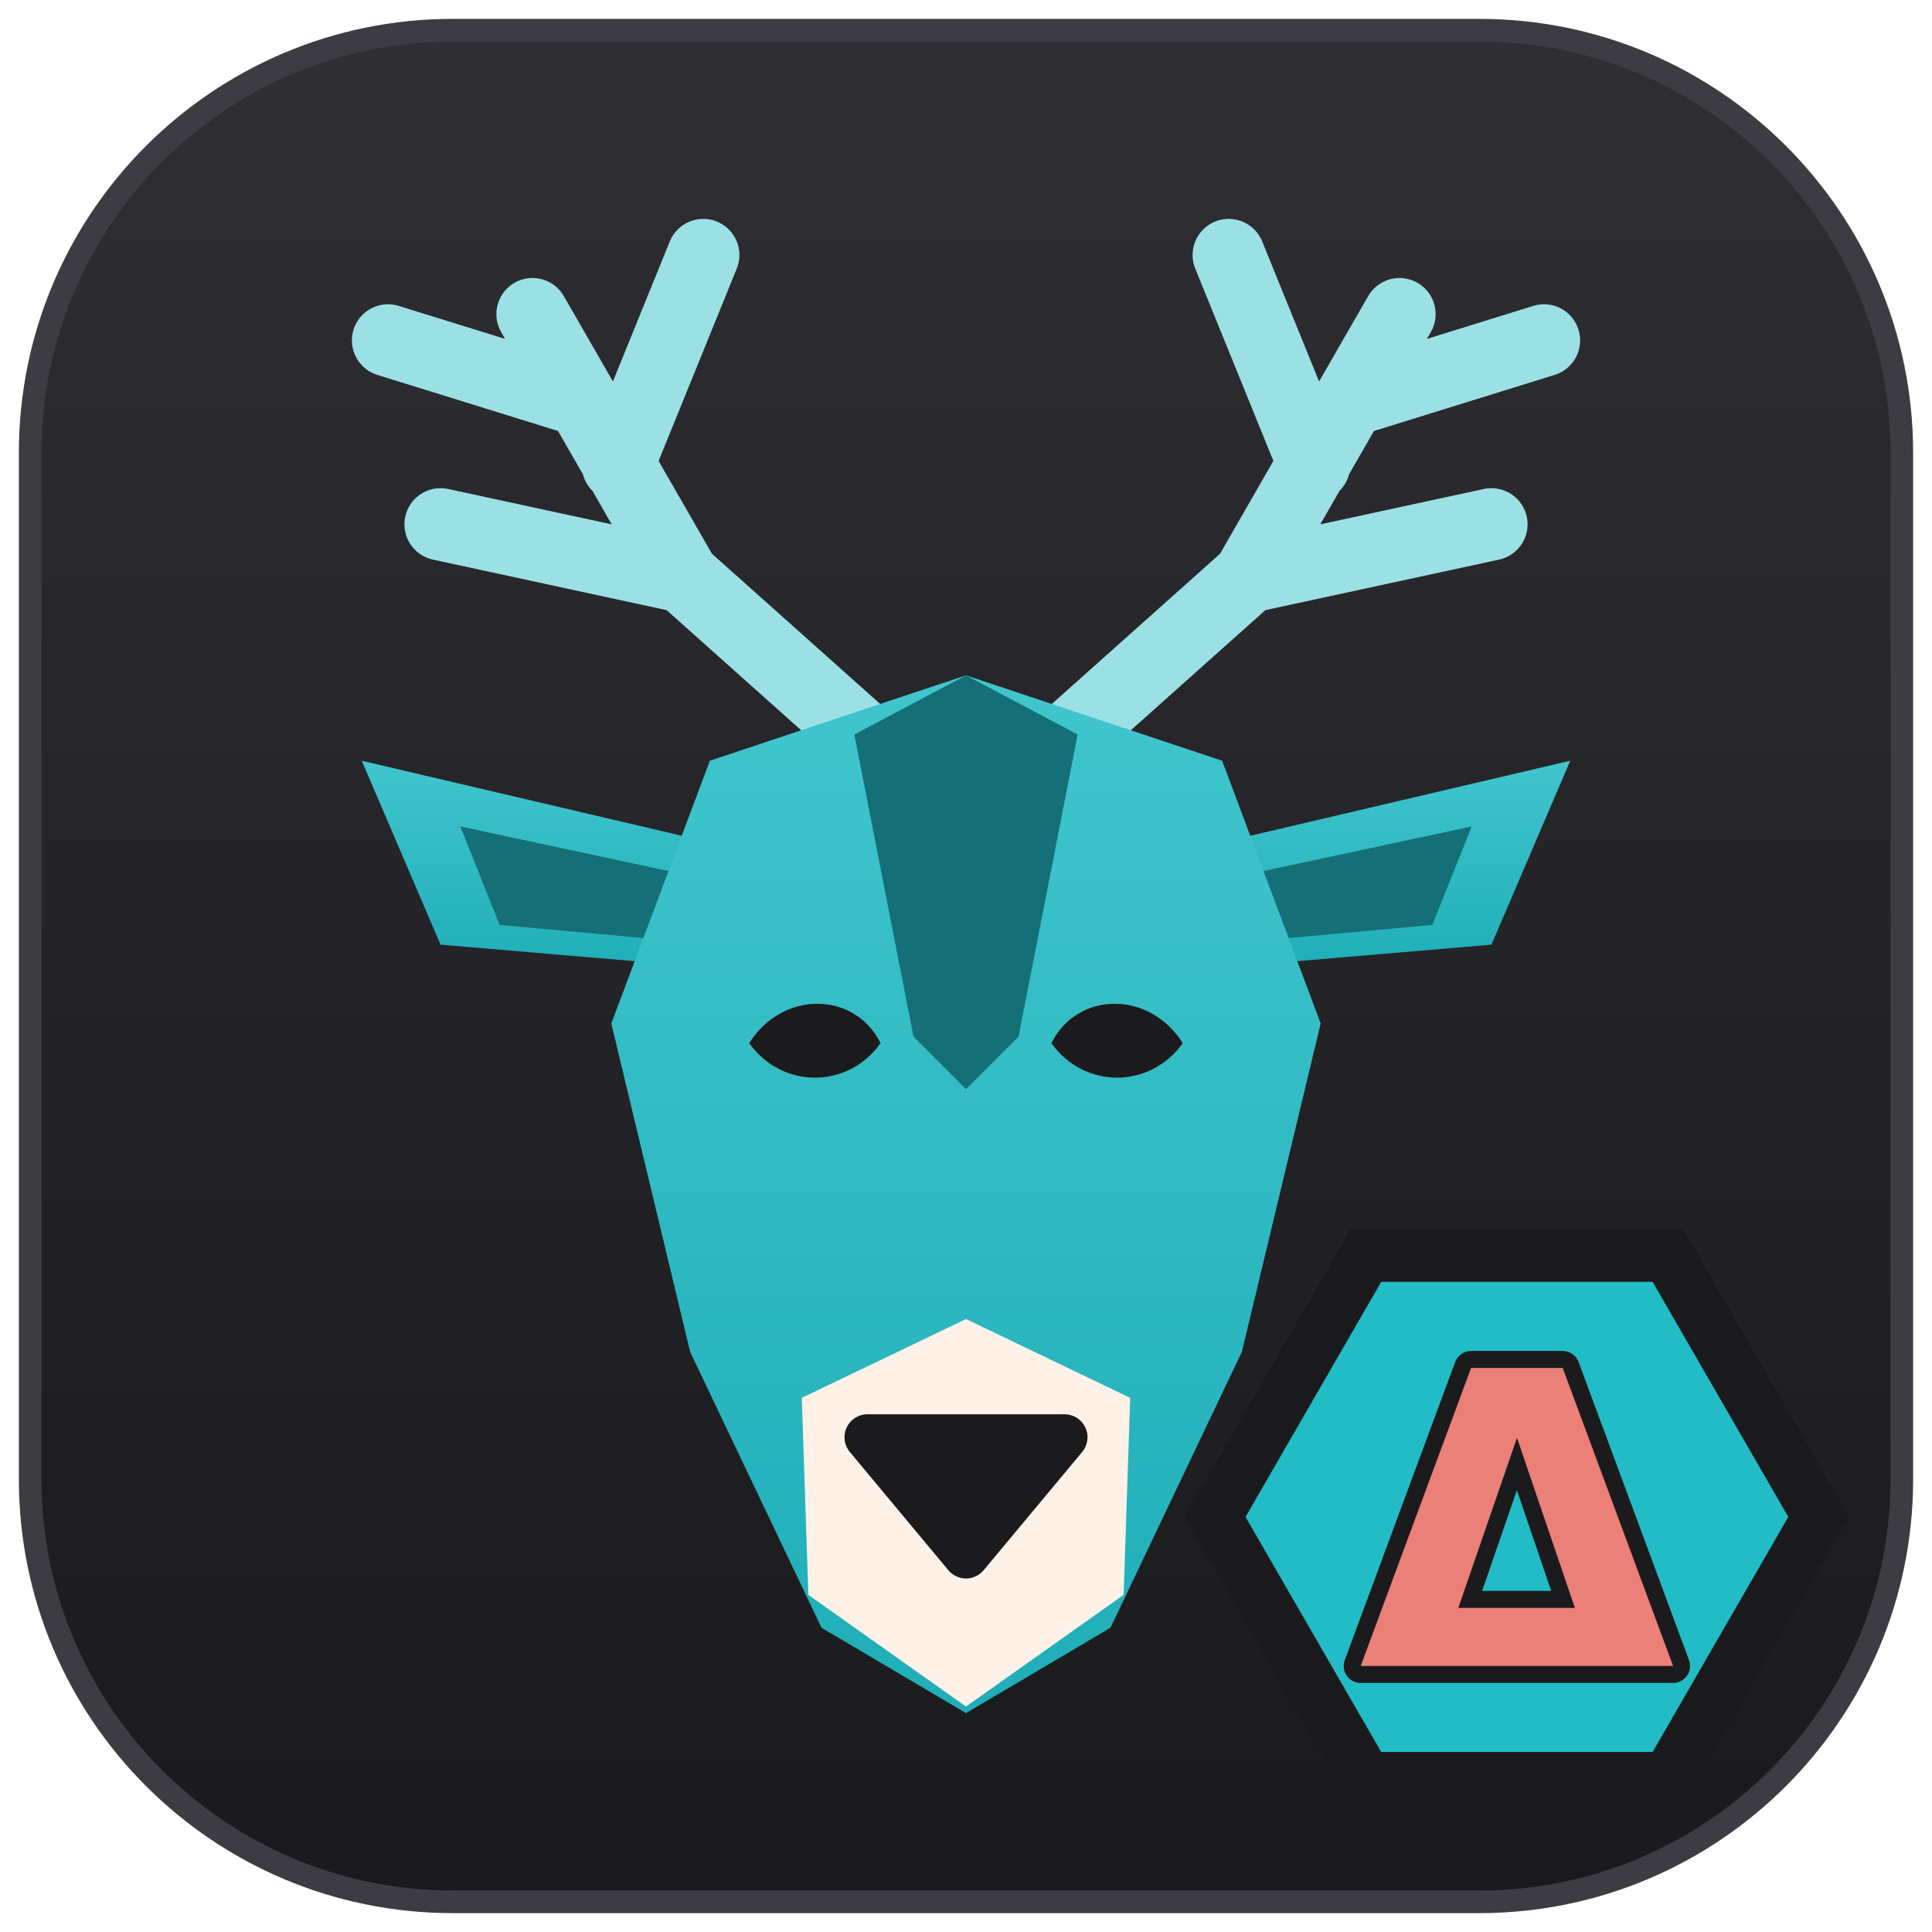
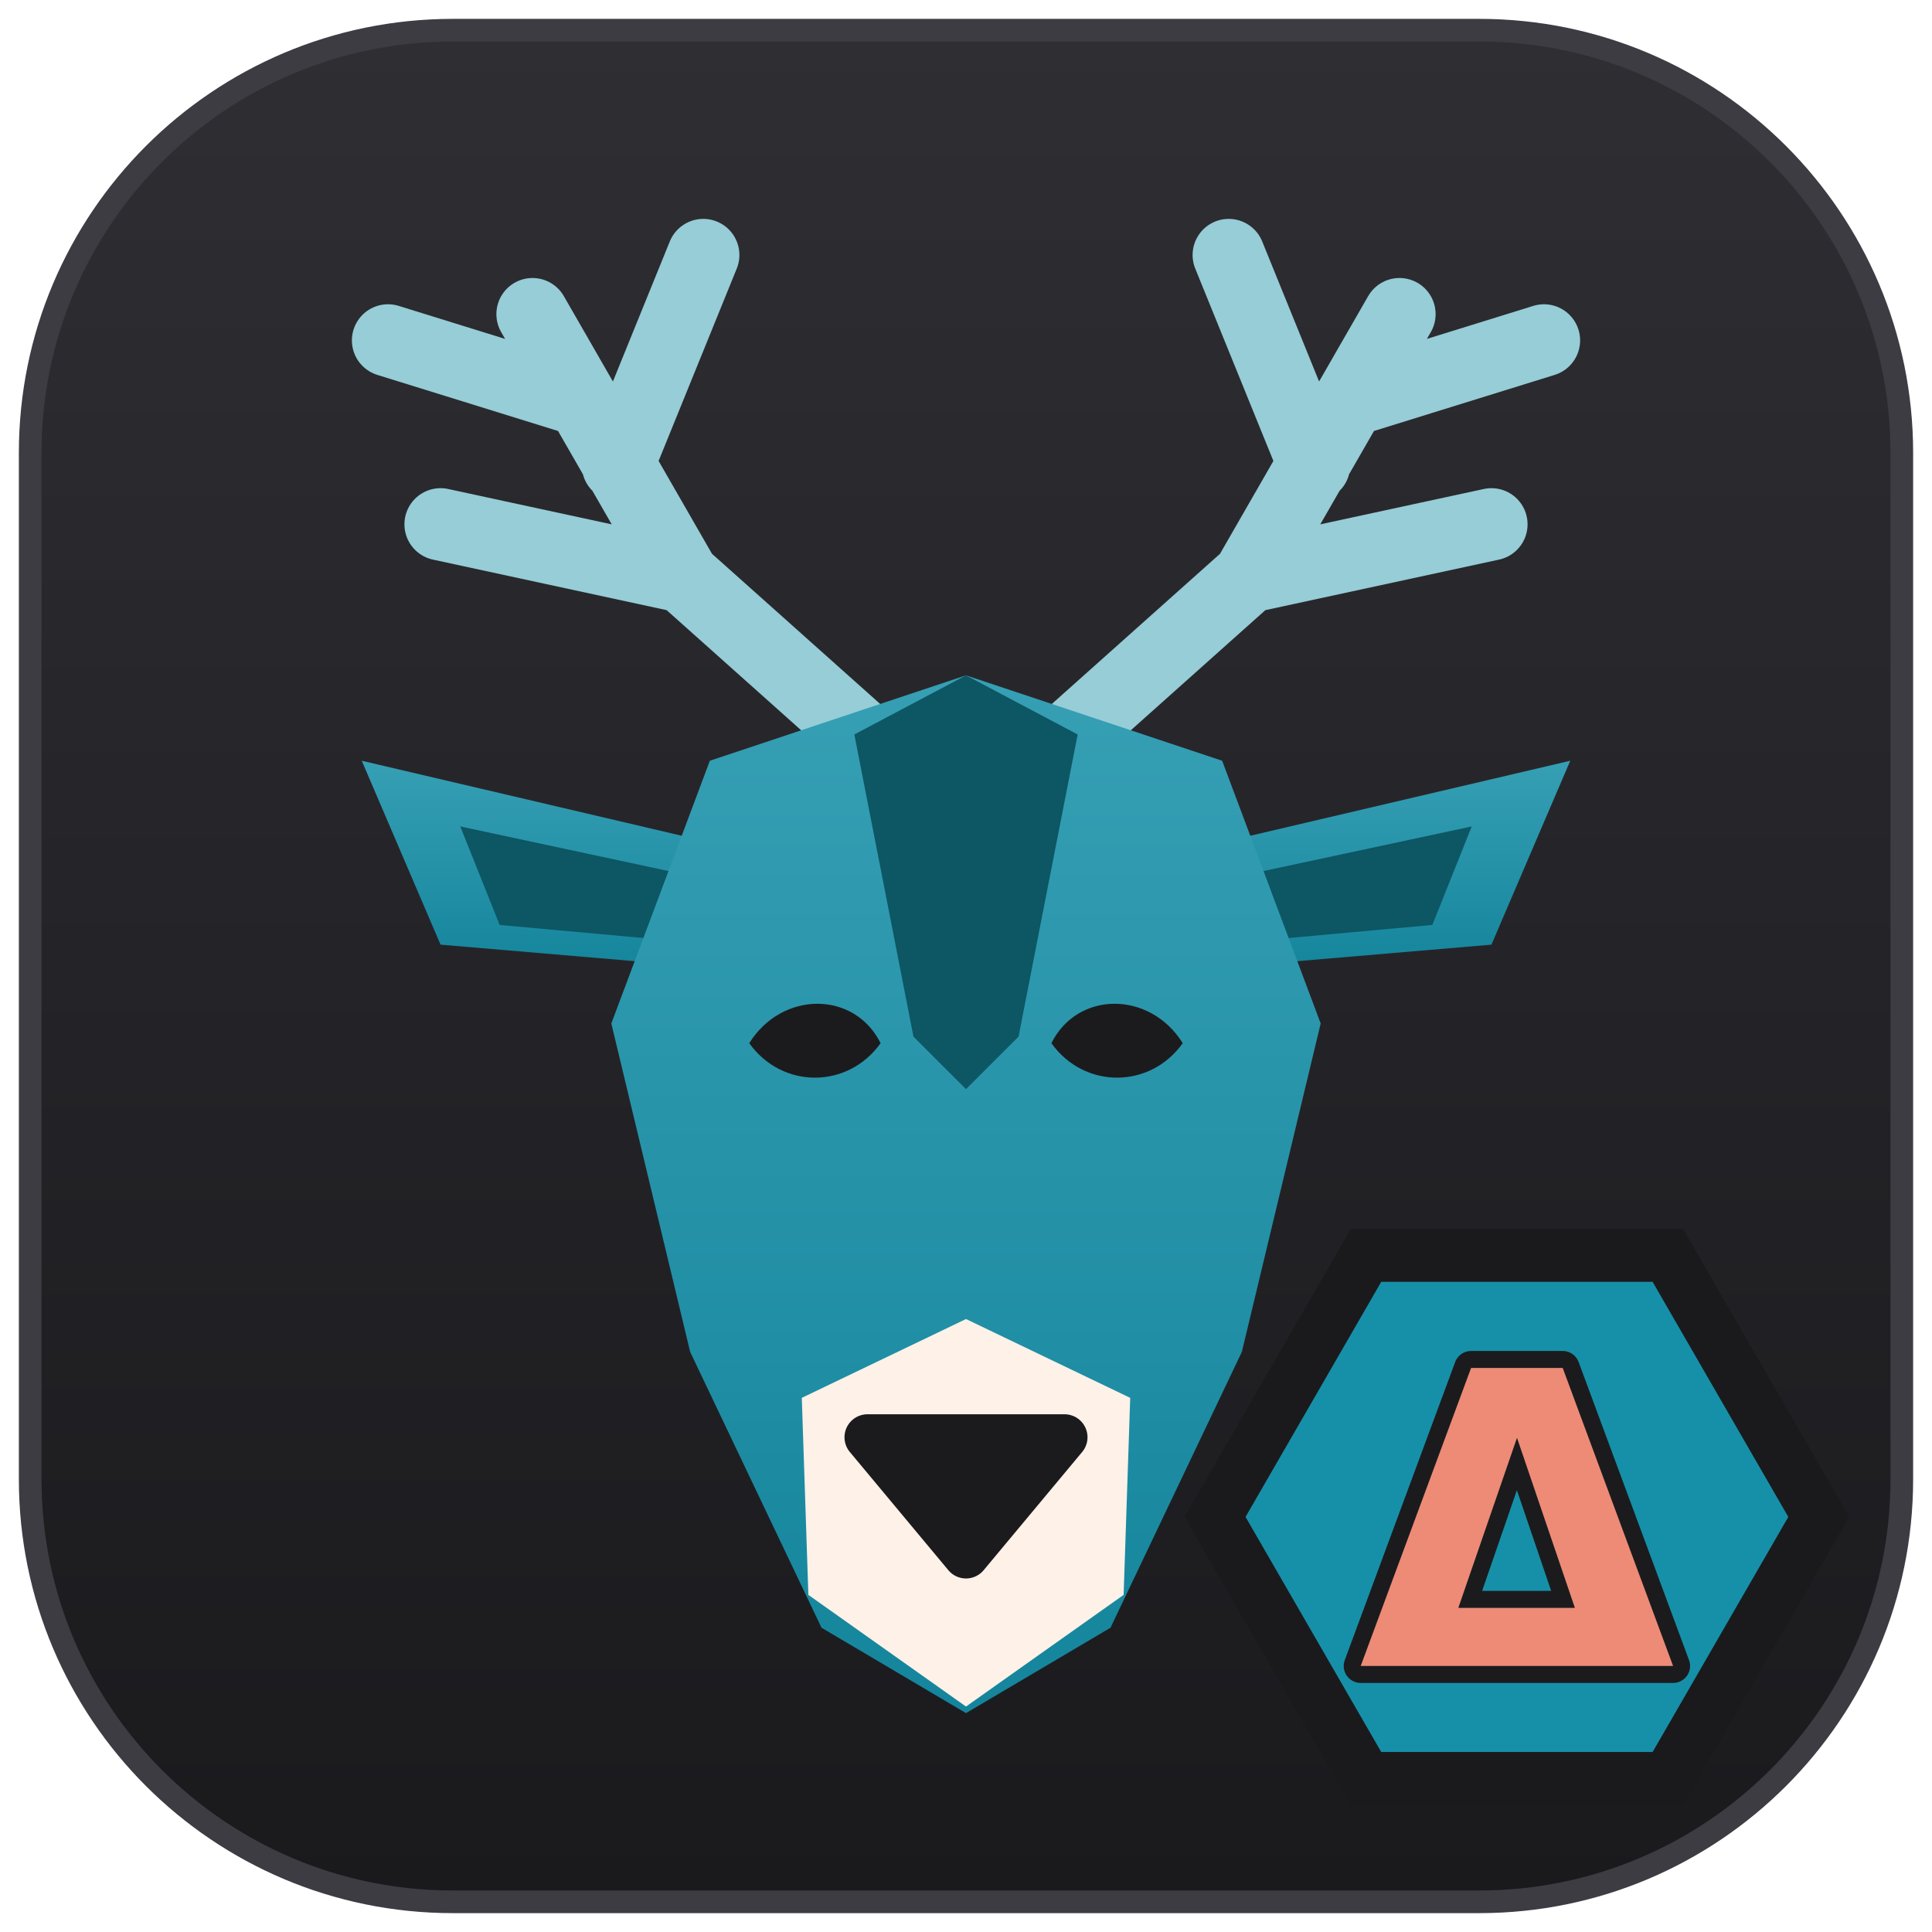
<svg xmlns="http://www.w3.org/2000/svg" viewBox="0 0 512 512" width="512" height="512">
  <defs>
    <linearGradient id="delta-g" x1="0" y1="0" x2="0" y2="1">
      <stop offset="0" stop-color="#2e2e33" />
      <stop offset="1" stop-color="#1a1a1d" />
    </linearGradient>
    <linearGradient id="delta-m" x1="0" y1="0" x2="0" y2="1">
-       <stop offset="0" stop-color="#40c5cd" />
-       <stop offset="1" stop-color="#1faeb8" />
+       <stop offset="0" stop-color="#369fb4" />
+       <stop offset="1" stop-color="#14859c" />
    </linearGradient>
    <clipPath id="delta-tile">
      <rect x="8" y="8" width="496" height="496" rx="112" />
    </clipPath>
  </defs>
  <rect x="8" y="8" width="496" height="496" rx="112" fill="url(#delta-g)" />
  <g clip-path="url(#delta-tile)">
    <g transform="translate(256.0,256.0) scale(0.8703) translate(-256.0,-238.5)">
-       <path d="M226,170 L170,120 L124,40 M170,120 L96,104 M150,86 L176,22 M138,66 L80,48" fill="none" stroke="#9be0e5" stroke-width="22" stroke-linecap="round" stroke-linejoin="round" />
-       <path d="M286,170 L342,120 L388,40 M342,120 L416,104 M362,86 L336,22 M374,66 L432,48" fill="none" stroke="#9be0e5" stroke-width="22" stroke-linecap="round" stroke-linejoin="round" />
+       <path d="M226,170 L170,120 L124,40 M170,120 L96,104 M150,86 L176,22 M138,66 L80,48" fill="none" stroke="#96cdd7" stroke-width="22" stroke-linecap="round" stroke-linejoin="round" />
+       <path d="M286,170 L342,120 L388,40 M342,120 L416,104 M362,86 L336,22 M374,66 L432,48" fill="none" stroke="#96cdd7" stroke-width="22" stroke-linecap="round" stroke-linejoin="round" />
      <path d="M200,206 L72,176 L96,232 L190,240 Z" fill="url(#delta-m)" />
      <path d="M312,206 L440,176 L416,232 L322,240 Z" fill="url(#delta-m)" />
-       <path d="M186,214 L102,196 L114,226 L180,232 Z" fill="#147076" />
-       <path d="M326,214 L410,196 L398,226 L332,232 Z" fill="#147076" />
+       <path d="M186,214 L102,196 L114,226 L180,232 Z" fill="#0d5664" />
+       <path d="M326,214 L410,196 L398,226 L332,232 Z" fill="#0d5664" />
      <path d="M256,150 L334,176 L364,256 L340,356 L300,440 L256,466 L212,440 L172,356 L148,256 L178,176 Z" fill="url(#delta-m)" />
-       <path d="M256,150 L290,168 L272,260 L256,276 L240,260 L222,168 Z" fill="#147076" />
+       <path d="M256,150 L290,168 L272,260 L256,276 L240,260 L222,168 Z" fill="#0d5664" />
      <path d="M256,346 L306,370 L304,430 L256,464 L208,430 L206,370 Z" fill="#fdf1e8" />
      <path d="M226,382 L286,382 L256,418 Z" fill="#1b1b1d" stroke="#1b1b1d" stroke-width="14" stroke-linejoin="round" />
      <path d="M190,262 C200,246 222,246 230,262 C220,276 200,276 190,262 Z" fill="#1b1b1d" />
      <path d="M322,262 C312,246 290,246 282,262 C292,276 312,276 322,262 Z" fill="#1b1b1d" />
    </g>
-     <path d="M482.0,402.0 L442.0,471.3 L362.0,471.3 L322.0,402.0 L362.0,332.7 L442.0,332.7 Z" fill="#22bcc6" stroke="#1a1a1d" stroke-width="14" stroke-linejoin="miter" />
-     <path d="M1575 0H10L563 1493H1022ZM499 291H1083L793 1143Z" transform="translate(360.07,441.50) scale(0.0529,-0.0529)" fill="#eb8079" stroke="#1b1b1d" stroke-width="170.1" stroke-linejoin="round" paint-order="stroke" />
+     <path d="M482.0,402.0 L442.0,471.3 L362.0,471.3 L322.0,402.0 L362.0,332.7 L442.0,332.7 Z" fill="#1690a8" stroke="#1a1a1d" stroke-width="14" stroke-linejoin="miter" />
+     <path d="M1575 0H10L563 1493H1022ZM499 291H1083L793 1143Z" transform="translate(360.07,441.50) scale(0.0529,-0.0529)" fill="#ed8b77" stroke="#1b1b1d" stroke-width="170.1" stroke-linejoin="round" paint-order="stroke" />
  </g>
  <rect x="8" y="8" width="496" height="496" rx="112" fill="none" stroke="#3c3c42" stroke-width="6" />
</svg>
